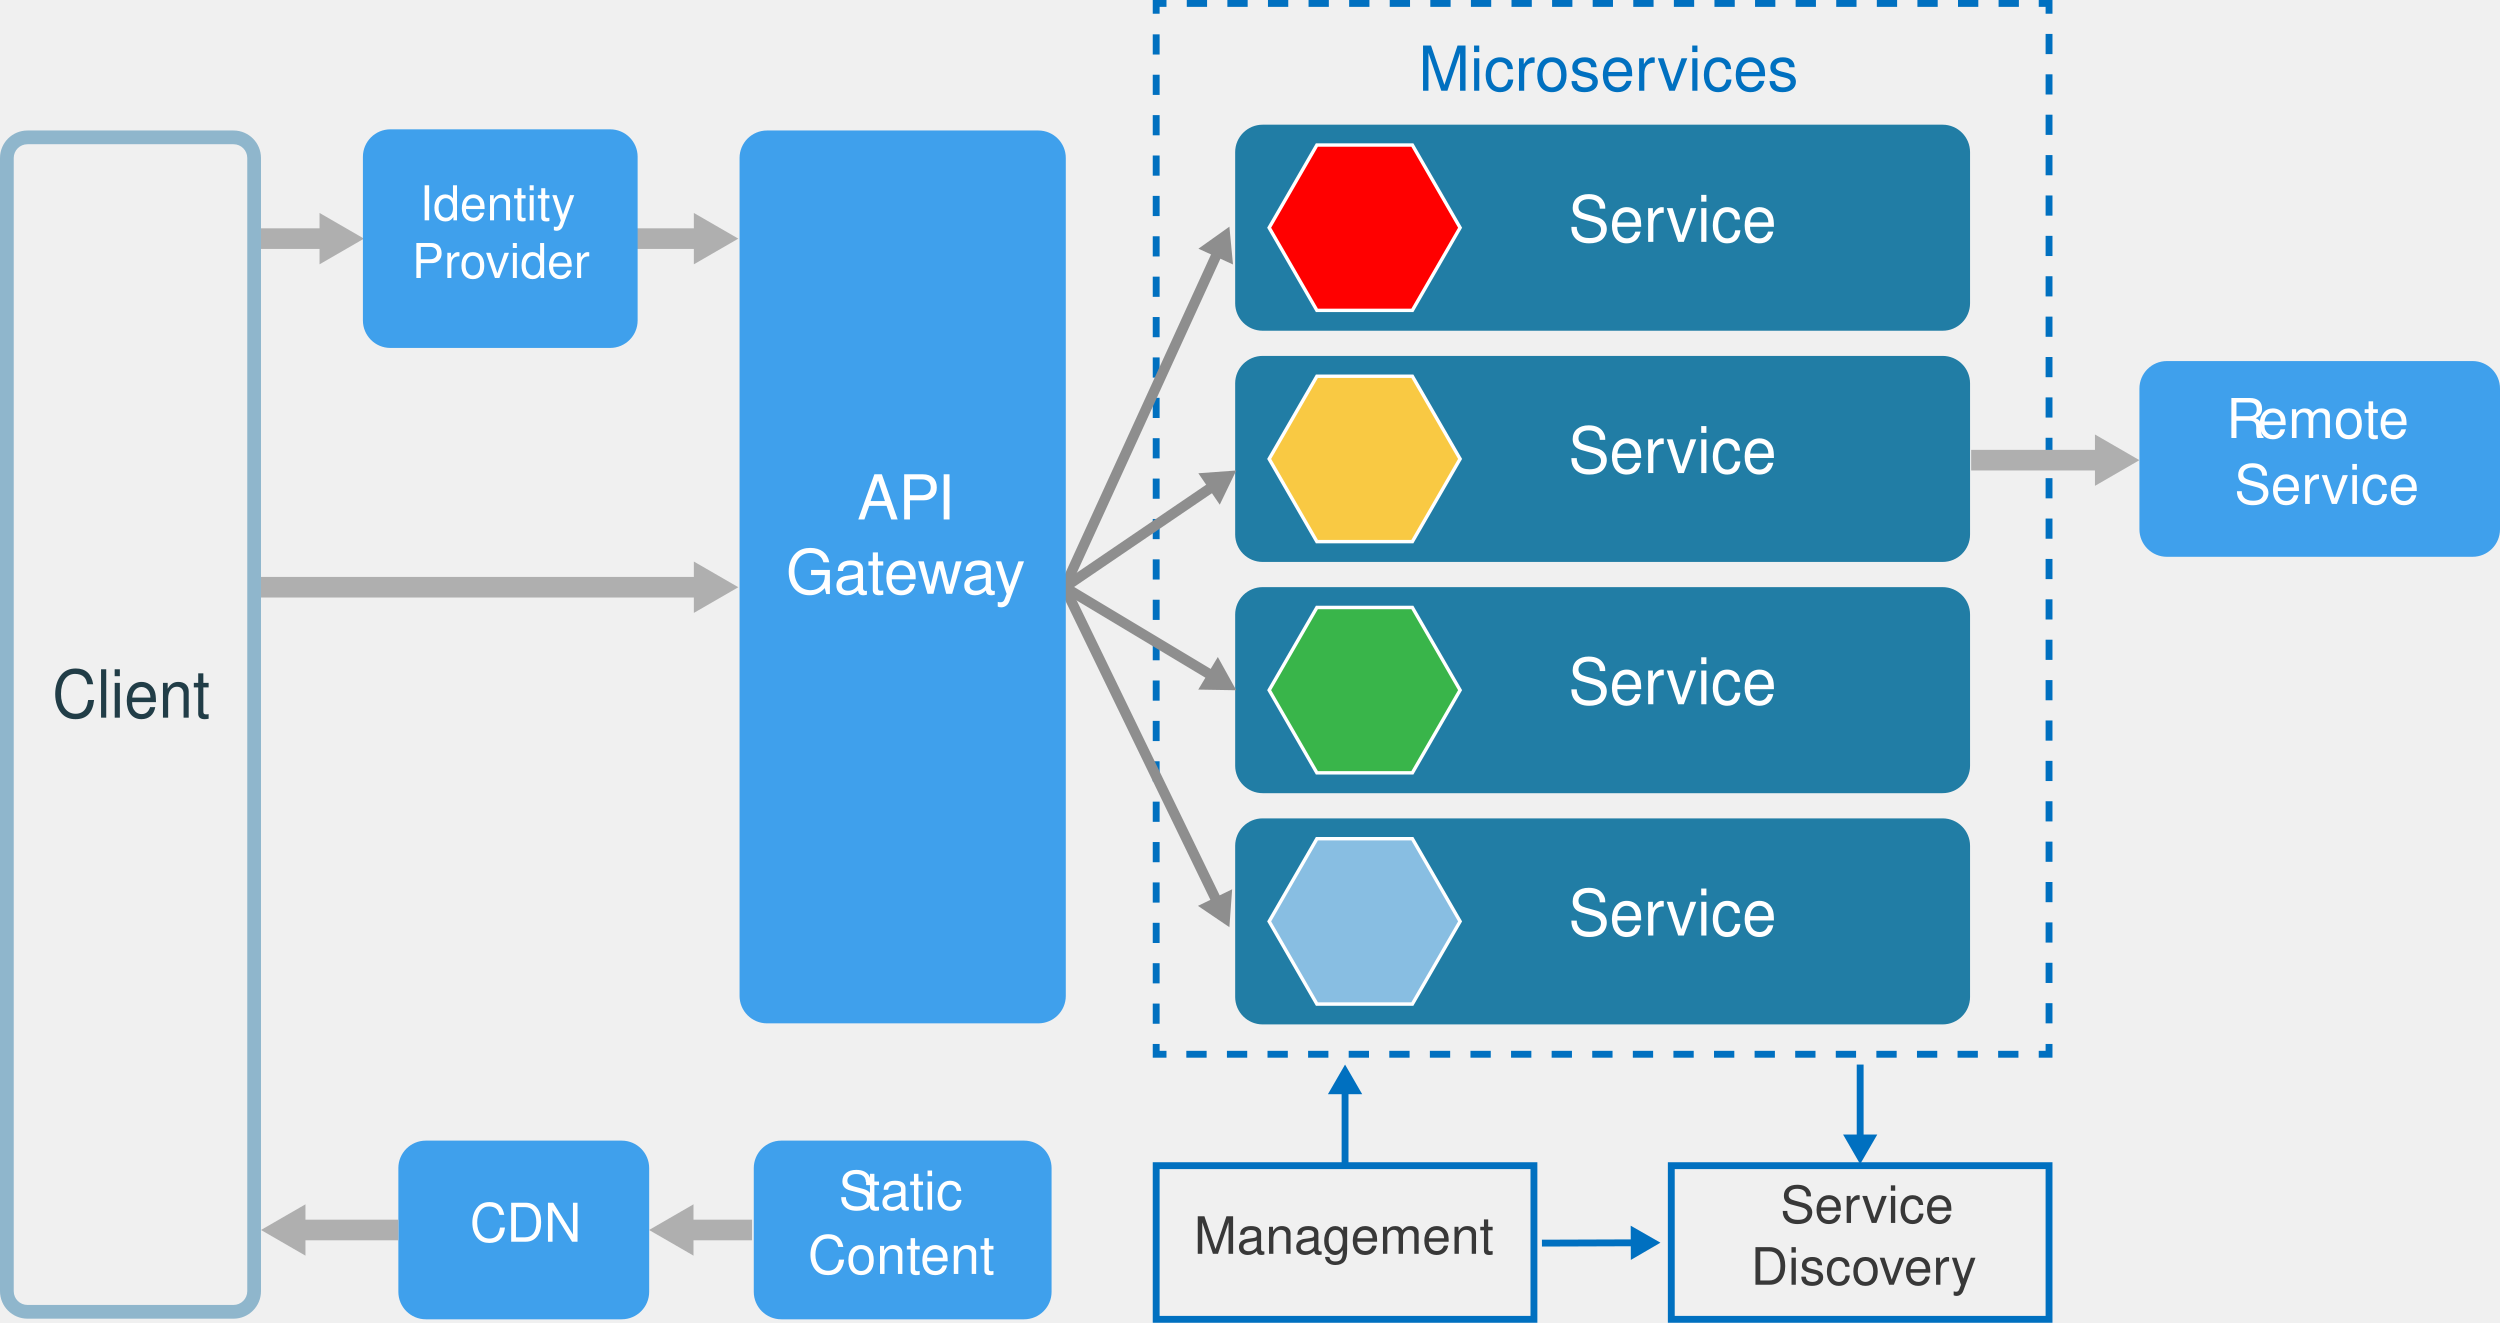
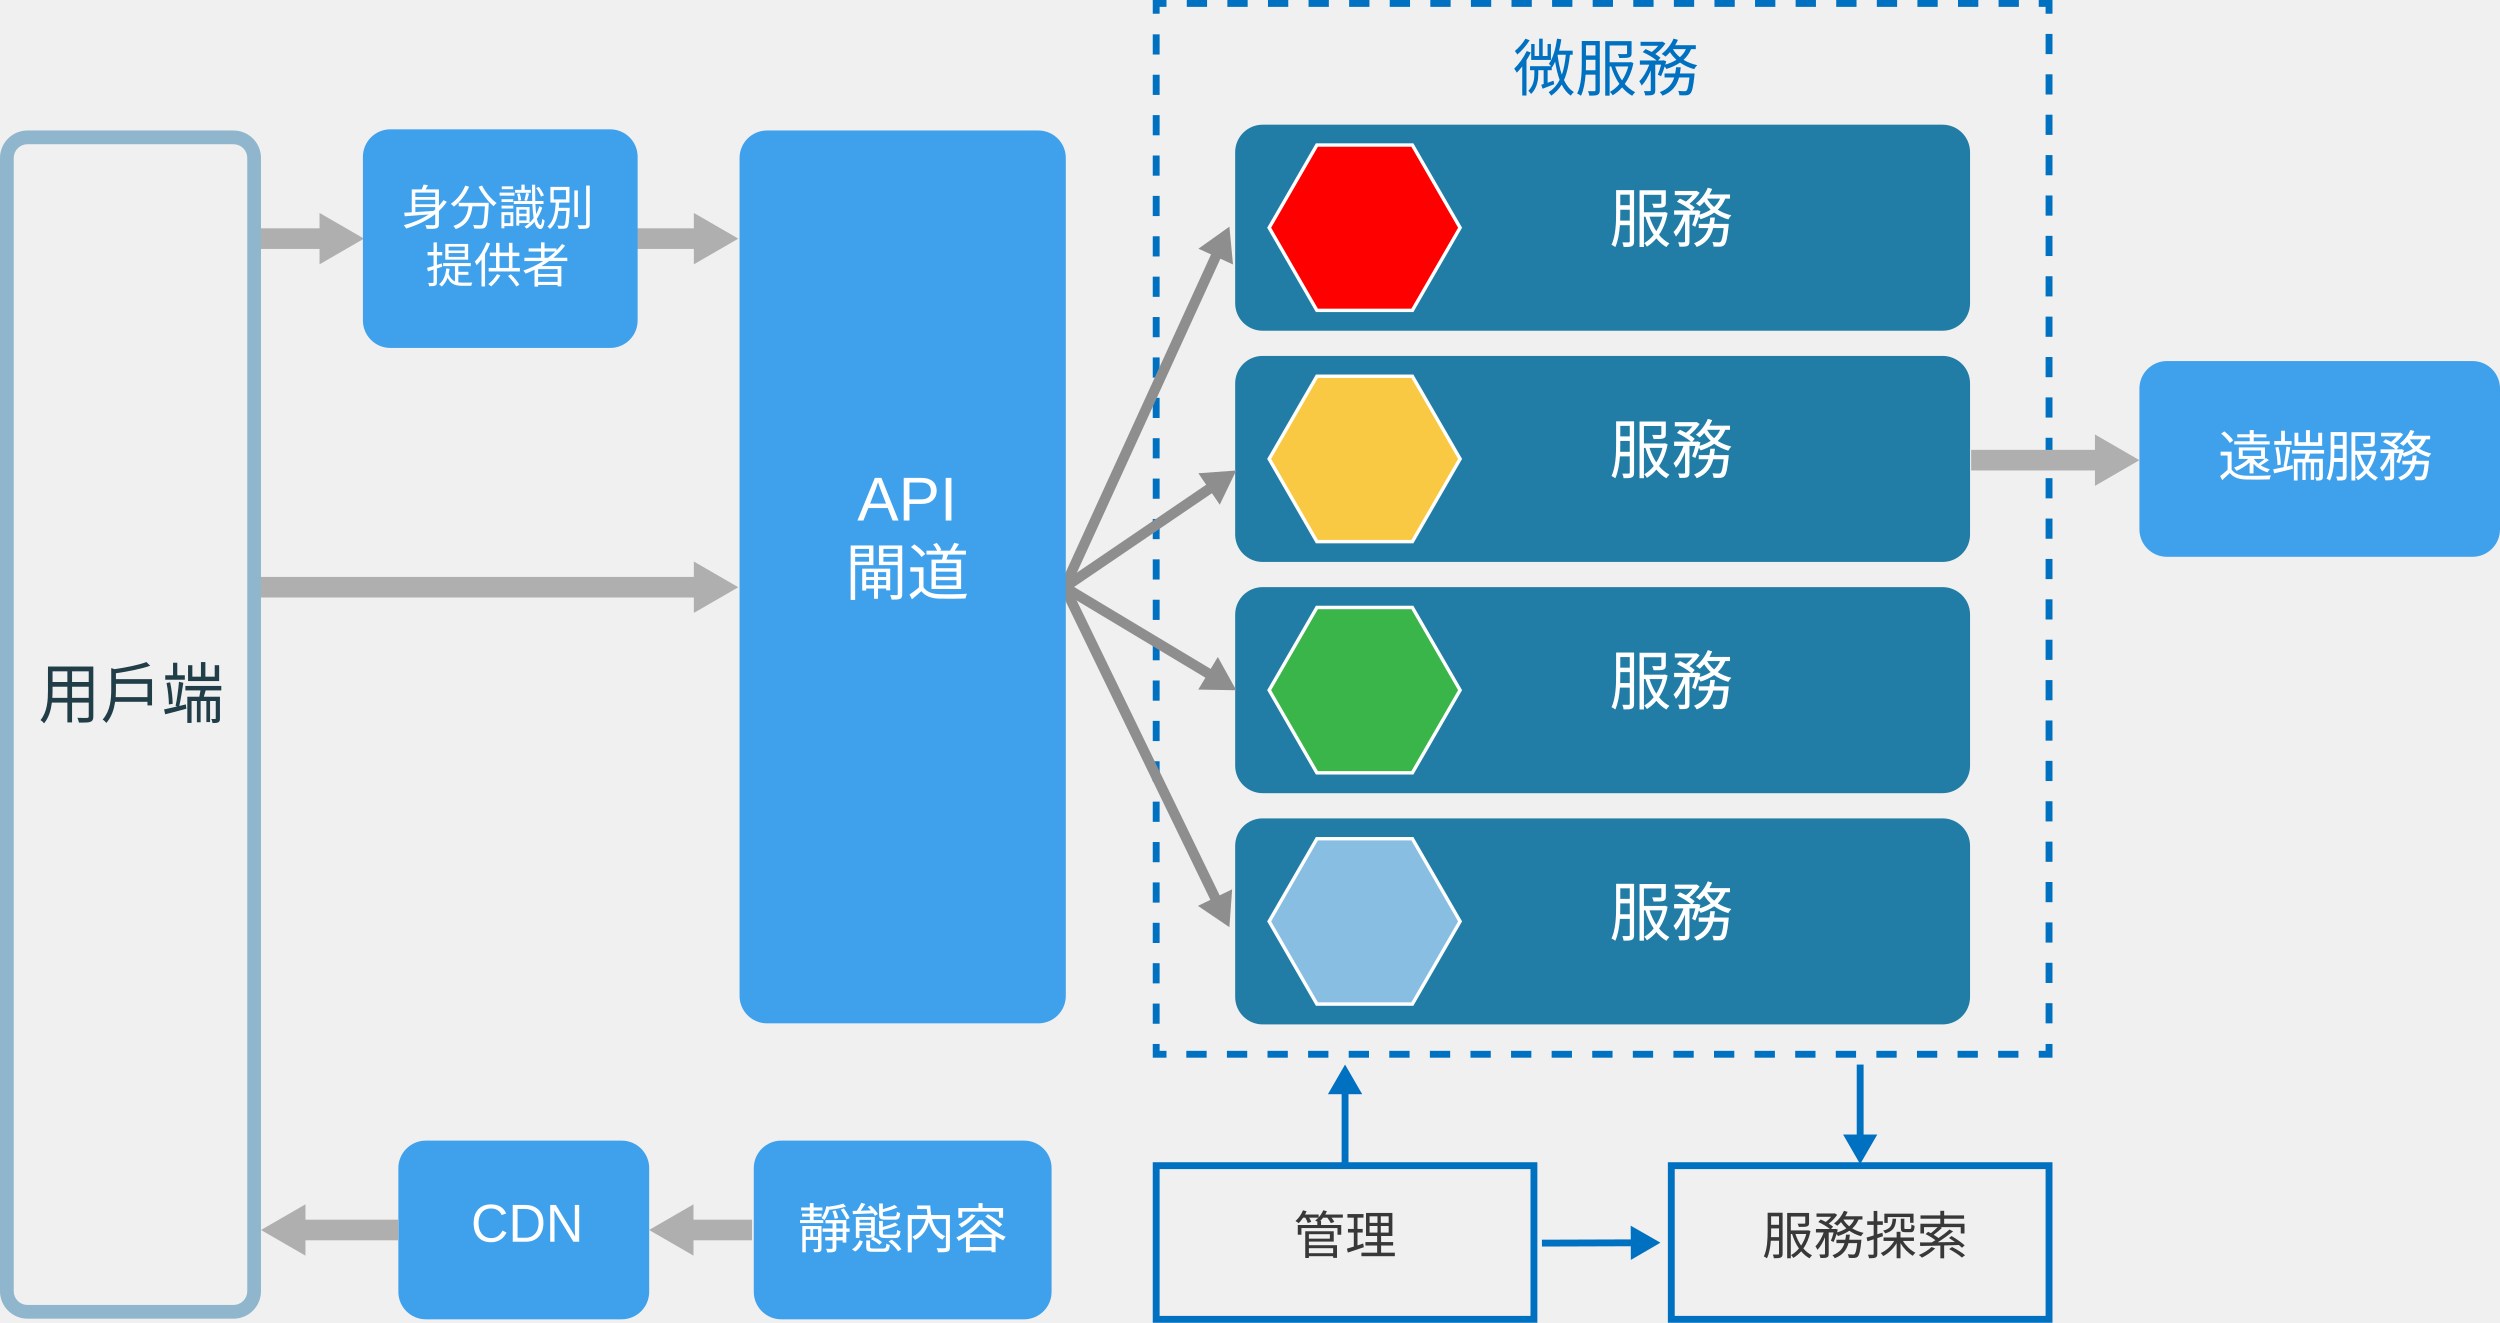
- <svg xmlns="http://www.w3.org/2000/svg" id="Layer_1" data-name="Layer 1" width="728" height="385.19" viewBox="0 0 728 385.19">
+ <svg xmlns="http://www.w3.org/2000/svg" viewBox="0 0 728 385.19">
  <defs>
-     <style>
- text{font-family:segoe-ui_normal,Segoe UI,Segoe,Segoe WP,Helvetica Neue,Helvetica,sans-serif;}.cls-1{fill:#3fa0ec;}.cls-2{font-size:16px;}.cls-10,.cls-2,.cls-23,.cls-24,.cls-27,.cls-6{fill:#fff;}.cls-3{letter-spacing:-0.03em;}.cls-4{fill:#8fb6cc;}.cls-5{font-size:19.34px;fill:#213d47;}.cls-6{font-size:15.58px;}.cls-15,.cls-16,.cls-17,.cls-21,.cls-7{fill:none;}.cls-7{stroke:#afafaf;stroke-width:6px;}.cls-11,.cls-12,.cls-13,.cls-14,.cls-15,.cls-16,.cls-17,.cls-21,.cls-7{stroke-miterlimit:10;}.cls-8{fill:#afafaf;}.cls-9{fill:#217da5;}.cls-10{font-size:18.77px;}.cls-11{fill:red;}.cls-11,.cls-12,.cls-13,.cls-14{stroke:#fff;}.cls-12{fill:#f9c943;}.cls-13{fill:#39b54a;}.cls-14{fill:#88bee2;}.cls-15,.cls-16,.cls-17{stroke:#0070c0;stroke-width:2px;}.cls-16{stroke-dasharray:5.91 5.91;}.cls-17{stroke-dasharray:5.88 5.88;}.cls-18,.cls-23{font-size:18.04px;}.cls-18,.cls-20{fill:#0070c0;}.cls-19{font-size:15px;fill:#383838;}.cls-21{stroke:#8e8e8e;stroke-width:3px;}.cls-22{fill:#8e8e8e;}.cls-24{font-size:15.61px;}.cls-25{letter-spacing:-0.03em;}.cls-26{letter-spacing:0em;}.cls-27{font-size:14px;}</style>
+     <style>.cls-1{fill:#3fa0ec;}.cls-2{fill:#8fb6cc;}.cls-10,.cls-11,.cls-12,.cls-14,.cls-3{fill:none;}.cls-3{stroke:#afafaf;stroke-width:6px;}.cls-10,.cls-11,.cls-12,.cls-14,.cls-3,.cls-6,.cls-7,.cls-8,.cls-9{stroke-miterlimit:10;}.cls-4{fill:#afafaf;}.cls-5{fill:#217da5;}.cls-6{fill:red;}.cls-6,.cls-7,.cls-8,.cls-9{stroke:#fff;}.cls-7{fill:#f9c943;}.cls-8{fill:#39b54a;}.cls-9{fill:#88bee2;}.cls-10,.cls-11,.cls-12{stroke:#0070c0;stroke-width:2px;}.cls-11{stroke-dasharray:5.91 5.91;}.cls-12{stroke-dasharray:5.88 5.88;}.cls-13,.cls-19{fill:#0070c0;}.cls-14{stroke:#8e8e8e;stroke-width:3px;}.cls-15{fill:#8e8e8e;}.cls-16,.cls-17,.cls-19,.cls-23,.cls-24{isolation:isolate;}.cls-16{font-size:19.34px;fill:#213d47;}.cls-16,.cls-17,.cls-18,.cls-19,.cls-21,.cls-22,.cls-23,.cls-25,.cls-26{font-family:MicrosoftJhengHeiUIRegular, Microsoft JhengHei UI;}.cls-17{font-size:18.77px;}.cls-17,.cls-18,.cls-20,.cls-22,.cls-24,.cls-25{fill:#fff;}.cls-18{font-size:14px;}.cls-19,.cls-20{font-size:18.04px;}.cls-20,.cls-24{font-family:ArialMT, Arial;}.cls-22{font-size:16px;letter-spacing:-0.03em;}.cls-23,.cls-26{font-size:15px;fill:#383838;}.cls-24{font-size:15.58px;}.cls-25{font-size:15.61px;letter-spacing:-0.03em;}</style>
  </defs>
-   <rect class="cls-1" x="623" y="105.14" width="105" height="57" rx="8" ry="8" />
-   <text class="cls-2" transform="translate(648.29 127.55)">
-     <tspan class="cls-3">R</tspan>
-     <tspan x="9.1" y="0">emote</tspan>
-     <tspan x="2.34" y="19.2">Service</tspan>
-   </text>
-   <path class="cls-4" d="M105,114a4,4,0,0,1,4,4V448a4,4,0,0,1-4,4H45a4,4,0,0,1-4-4V118a4,4,0,0,1,4-4h60m0-4H45a8,8,0,0,0-8,8V448a8,8,0,0,0,8,8h60a8,8,0,0,0,8-8V118a8,8,0,0,0-8-8Z" transform="translate(-37 -72)" />
-   <text class="cls-5" transform="translate(15.22 208.99) scale(0.93 1)">Client</text>
-   <rect class="cls-1" x="116" y="332.15" width="73.04" height="52.03" rx="8" ry="8" />
-   <text class="cls-6" transform="translate(136.82 361.59) scale(0.97 1)">CDN</text>
-   <line class="cls-7" x1="76" y1="171" x2="204.24" y2="171" />
-   <polygon class="cls-8" points="202.05 178.48 215 171 202.05 163.52 202.05 178.48" />
-   <rect class="cls-9" x="359.68" y="36.31" width="214" height="60" rx="8" ry="8" />
-   <text class="cls-10" transform="translate(456.71 70.43) scale(0.96 1)">Service</text>
-   <polygon class="cls-11" points="411.28 42.23 383.48 42.23 369.58 66.31 383.48 90.38 411.28 90.38 425.18 66.31 411.28 42.23" />
-   <rect class="cls-9" x="359.68" y="103.64" width="214" height="60" rx="8" ry="8" />
-   <text class="cls-10" transform="translate(456.71 137.76) scale(0.96 1)">Service</text>
-   <polygon class="cls-12" points="411.28 109.56 383.48 109.56 369.58 133.64 383.48 157.72 411.28 157.72 425.18 133.64 411.28 109.56" />
-   <rect class="cls-9" x="359.68" y="170.97" width="214" height="60" rx="8" ry="8" />
-   <text class="cls-10" transform="translate(456.71 205.09) scale(0.96 1)">Service</text>
-   <polygon class="cls-13" points="411.28 176.9 383.48 176.9 369.58 200.97 383.48 225.05 411.28 225.05 425.18 200.97 411.28 176.9" />
-   <rect class="cls-9" x="359.68" y="238.31" width="214" height="60" rx="8" ry="8" />
-   <text class="cls-10" transform="translate(456.71 272.43) scale(0.96 1)">Service</text>
-   <polygon class="cls-14" points="411.28 244.23 383.48 244.23 369.58 268.31 383.48 292.38 411.28 292.38 425.18 268.31 411.28 244.23" />
-   <polyline class="cls-15" points="596.68 304 596.68 307 593.68 307" />
-   <line class="cls-16" x1="587.77" y1="307" x2="342.63" y2="307" />
-   <polyline class="cls-15" points="339.68 307 336.68 307 336.68 304" />
-   <line class="cls-17" x1="336.68" y1="298.12" x2="336.68" y2="6.94" />
-   <polyline class="cls-15" points="336.68 4 336.68 1 339.68 1" />
-   <line class="cls-16" x1="345.59" y1="1" x2="590.73" y2="1" />
-   <polyline class="cls-15" points="593.68 1 596.68 1 596.68 4" />
-   <line class="cls-17" x1="596.68" y1="9.88" x2="596.68" y2="301.06" />
-   <text class="cls-18" transform="translate(413.03 26.42)">Microservices</text>
-   <text class="cls-19" transform="translate(347.66 365.11)">Management</text>
-   <rect class="cls-15" x="486.68" y="339.44" width="110" height="44.75" />
-   <text class="cls-19" transform="translate(518.42 356.11)">Service<tspan x="-8.56" y="18">Discovery</tspan>
-   </text>
-   <line class="cls-15" x1="449.01" y1="362" x2="476.34" y2="361.9" />
-   <polygon class="cls-20" points="474.9 366.89 483.52 361.87 474.86 356.92 474.9 366.89" />
-   <line class="cls-15" x1="541.68" y1="331.82" x2="541.68" y2="310" />
-   <polygon class="cls-20" points="546.67 330.37 541.68 339 536.7 330.37 546.67 330.37" />
-   <line class="cls-15" x1="391.68" y1="339" x2="391.68" y2="317.18" />
-   <polygon class="cls-20" points="396.67 318.63 391.68 310 386.69 318.63 396.67 318.63" />
-   <rect class="cls-15" x="336.68" y="339.44" width="110" height="44.75" />
-   <line class="cls-21" x1="310" y1="171" x2="354.52" y2="262.83" />
-   <polygon class="cls-22" points="348.84 263.79 358 270 358.8 258.96 348.84 263.79" />
-   <line class="cls-7" x1="574" y1="134" x2="612.24" y2="134" />
-   <polygon class="cls-8" points="610.05 141.48 623 134 610.05 126.52 610.05 141.48" />
-   <line class="cls-21" x1="310" y1="171" x2="354.69" y2="73.24" />
-   <polygon class="cls-22" points="359.05 77.02 358 66 348.98 72.42 359.05 77.02" />
-   <line class="cls-21" x1="310" y1="171" x2="353.41" y2="141.48" />
-   <polygon class="cls-22" points="355.19 146.97 360 137 348.96 137.81 355.19 146.97" />
-   <line class="cls-21" x1="310" y1="171" x2="353.17" y2="196.9" />
-   <polygon class="cls-22" points="348.93 200.81 360 201 354.63 191.32 348.93 200.81" />
-   <rect class="cls-1" x="215.36" y="38" width="95" height="260" rx="8" ry="8" />
-   <text class="cls-23" transform="translate(249.62 151.27)">API<tspan x="-20.75" y="21.65">Gateway</tspan>
-   </text>
-   <rect class="cls-1" x="219.5" y="332.15" width="86.72" height="52.03" rx="8" ry="8" />
-   <text class="cls-24" transform="translate(244.21 352.23)">
-     <tspan class="cls-25">S<tspan class="cls-26" x="7.79" y="0">tatic</tspan>
-     </tspan>
-     <tspan x="-8.96" y="18.73">Content</tspan>
-   </text>
-   <line class="cls-7" x1="86.76" y1="358.17" x2="116" y2="358.17" />
-   <polygon class="cls-8" points="88.95 365.65 76 358.17 88.95 350.69 88.95 365.65" />
-   <line class="cls-7" x1="199.76" y1="358.17" x2="219" y2="358.17" />
-   <polygon class="cls-8" points="201.95 365.65 189 358.17 201.95 350.69 201.95 365.65" />
-   <line class="cls-7" x1="76" y1="69.49" x2="95.24" y2="69.49" />
-   <polygon class="cls-8" points="93.05 76.97 106 69.49 93.05 62.01 93.05 76.97" />
-   <line class="cls-7" x1="185" y1="69.49" x2="204.24" y2="69.49" />
-   <polygon class="cls-8" points="202.05 76.97 215 69.49 202.05 62.01 202.05 76.97" />
-   <rect class="cls-1" x="105.68" y="37.66" width="80" height="63.66" rx="8" ry="8" />
-   <text class="cls-27" transform="translate(122.25 64.16)">Identity<tspan x="-2.29" y="16.8">Provider</tspan>
-   </text>
+   <g id="Shapes">
+     <rect class="cls-1" x="623" y="105.14" width="105" height="57" rx="8" ry="8" />
+     <path class="cls-2" d="M68,42a4,4,0,0,1,4,4V376a4,4,0,0,1-4,4H8a4,4,0,0,1-4-4V46a4,4,0,0,1,4-4H68m0-4H8a8,8,0,0,0-8,8V376a8,8,0,0,0,8,8H68a8,8,0,0,0,8-8V46A8,8,0,0,0,68,38Z" />
+     <rect class="cls-1" x="116" y="332.15" width="73.04" height="52.03" rx="8" ry="8" />
+     <line class="cls-3" x1="76" y1="171" x2="204.24" y2="171" />
+     <polygon class="cls-4" points="202.05 178.48 215 171 202.05 163.52 202.05 178.48" />
+     <rect class="cls-5" x="359.68" y="36.31" width="214" height="60" rx="8" ry="8" />
+     <polygon class="cls-6" points="411.28 42.23 383.48 42.23 369.58 66.31 383.48 90.38 411.28 90.38 425.18 66.31 411.28 42.23" />
+     <rect class="cls-5" x="359.68" y="103.64" width="214" height="60" rx="8" ry="8" />
+     <polygon class="cls-7" points="411.28 109.56 383.48 109.56 369.58 133.64 383.48 157.72 411.28 157.72 425.18 133.64 411.28 109.56" />
+     <rect class="cls-5" x="359.68" y="170.97" width="214" height="60" rx="8" ry="8" />
+     <polygon class="cls-8" points="411.28 176.9 383.48 176.9 369.58 200.97 383.48 225.05 411.28 225.05 425.18 200.97 411.28 176.9" />
+     <rect class="cls-5" x="359.68" y="238.31" width="214" height="60" rx="8" ry="8" />
+     <polygon class="cls-9" points="411.28 244.23 383.48 244.23 369.58 268.31 383.48 292.38 411.28 292.38 425.18 268.31 411.28 244.23" />
+     <polyline class="cls-10" points="596.68 304 596.68 307 593.68 307" />
+     <line class="cls-11" x1="587.77" y1="307" x2="342.63" y2="307" />
+     <polyline class="cls-10" points="339.68 307 336.68 307 336.68 304" />
+     <line class="cls-12" x1="336.68" y1="298.12" x2="336.68" y2="6.94" />
+     <polyline class="cls-10" points="336.68 4 336.68 1 339.68 1" />
+     <line class="cls-11" x1="345.59" y1="1" x2="590.73" y2="1" />
+     <polyline class="cls-10" points="593.68 1 596.68 1 596.68 4" />
+     <line class="cls-12" x1="596.68" y1="9.88" x2="596.68" y2="301.06" />
+     <rect class="cls-10" x="486.68" y="339.44" width="110" height="44.75" />
+     <line class="cls-10" x1="449.01" y1="362" x2="476.34" y2="361.9" />
+     <polygon class="cls-13" points="474.9 366.89 483.52 361.87 474.86 356.92 474.9 366.89" />
+     <line class="cls-10" x1="541.68" y1="331.82" x2="541.68" y2="310" />
+     <polygon class="cls-13" points="546.67 330.37 541.68 339 536.7 330.37 546.67 330.37" />
+     <line class="cls-10" x1="391.68" y1="339" x2="391.68" y2="317.18" />
+     <polygon class="cls-13" points="396.67 318.63 391.68 310 386.69 318.63 396.67 318.63" />
+     <rect class="cls-10" x="336.68" y="339.44" width="110" height="44.75" />
+     <line class="cls-14" x1="310" y1="171" x2="354.52" y2="262.83" />
+     <polygon class="cls-15" points="348.84 263.79 358 270 358.8 258.96 348.84 263.79" />
+     <line class="cls-3" x1="574" y1="134" x2="612.24" y2="134" />
+     <polygon class="cls-4" points="610.05 141.48 623 134 610.05 126.52 610.05 141.48" />
+     <line class="cls-14" x1="310" y1="171" x2="354.69" y2="73.24" />
+     <polygon class="cls-15" points="359.05 77.02 358 66 348.98 72.42 359.05 77.02" />
+     <line class="cls-14" x1="310" y1="171" x2="353.41" y2="141.48" />
+     <polygon class="cls-15" points="355.19 146.97 360 137 348.96 137.81 355.19 146.97" />
+     <line class="cls-14" x1="310" y1="171" x2="353.17" y2="196.9" />
+     <polygon class="cls-15" points="348.93 200.81 360 201 354.63 191.32 348.93 200.81" />
+     <rect class="cls-1" x="215.36" y="38" width="95" height="260" rx="8" ry="8" />
+     <rect class="cls-1" x="219.5" y="332.15" width="86.72" height="52.03" rx="8" ry="8" />
+     <line class="cls-3" x1="86.76" y1="358.17" x2="116" y2="358.17" />
+     <polygon class="cls-4" points="88.95 365.65 76 358.17 88.95 350.69 88.95 365.65" />
+     <line class="cls-3" x1="199.76" y1="358.17" x2="219" y2="358.17" />
+     <polygon class="cls-4" points="201.95 365.65 189 358.17 201.95 350.69 201.95 365.65" />
+     <line class="cls-3" x1="76" y1="69.49" x2="95.24" y2="69.49" />
+     <polygon class="cls-4" points="93.05 76.97 106 69.49 93.05 62.01 93.05 76.97" />
+     <line class="cls-3" x1="185" y1="69.49" x2="204.24" y2="69.49" />
+     <polygon class="cls-4" points="202.05 76.97 215 69.49 202.05 62.01 202.05 76.97" />
+     <rect class="cls-1" x="105.68" y="37.66" width="80" height="63.66" rx="8" ry="8" />
+   </g>
+   <g id="Layer_2" data-name="Layer 2">
+     <text class="cls-16" transform="translate(11.22 208.99) scale(0.93 1)">用戶端</text>
+     <text class="cls-17" transform="translate(468.66 70.43) scale(0.96 1)">服務</text>
+     <text class="cls-17" transform="translate(468.66 137.76) scale(0.96 1)">服務</text>
+     <text class="cls-17" transform="translate(468.66 205.09) scale(0.96 1)">服務</text>
+     <text class="cls-17" transform="translate(468.66 272.43) scale(0.96 1)">服務</text>
+     <text class="cls-18" transform="translate(116.95 65.53)">身分識別<tspan x="7" y="16.8">提供者</tspan>
+     </text>
+     <text class="cls-19" transform="translate(440.62 26.42)">微服務</text>
+     <text class="cls-20" transform="translate(249.65 151.58)">API <tspan class="cls-21">
+         <tspan x="-3.5" y="21.65">閘道</tspan>
+       </tspan>
+     </text>
+     <text class="cls-22" transform="translate(645.91 138.66)">遠端服務</text>
+     <text class="cls-23" transform="translate(376.68 365.11)">管理</text>
+     <text class="cls-24" transform="translate(137.15 361.59) scale(0.97 1)">CDN</text>
+     <text class="cls-25" transform="translate(232.34 363.44)">靜態內容</text>
+     <text class="cls-26" transform="translate(513.11 365.2)">服務探索</text>
+   </g>
</svg>
